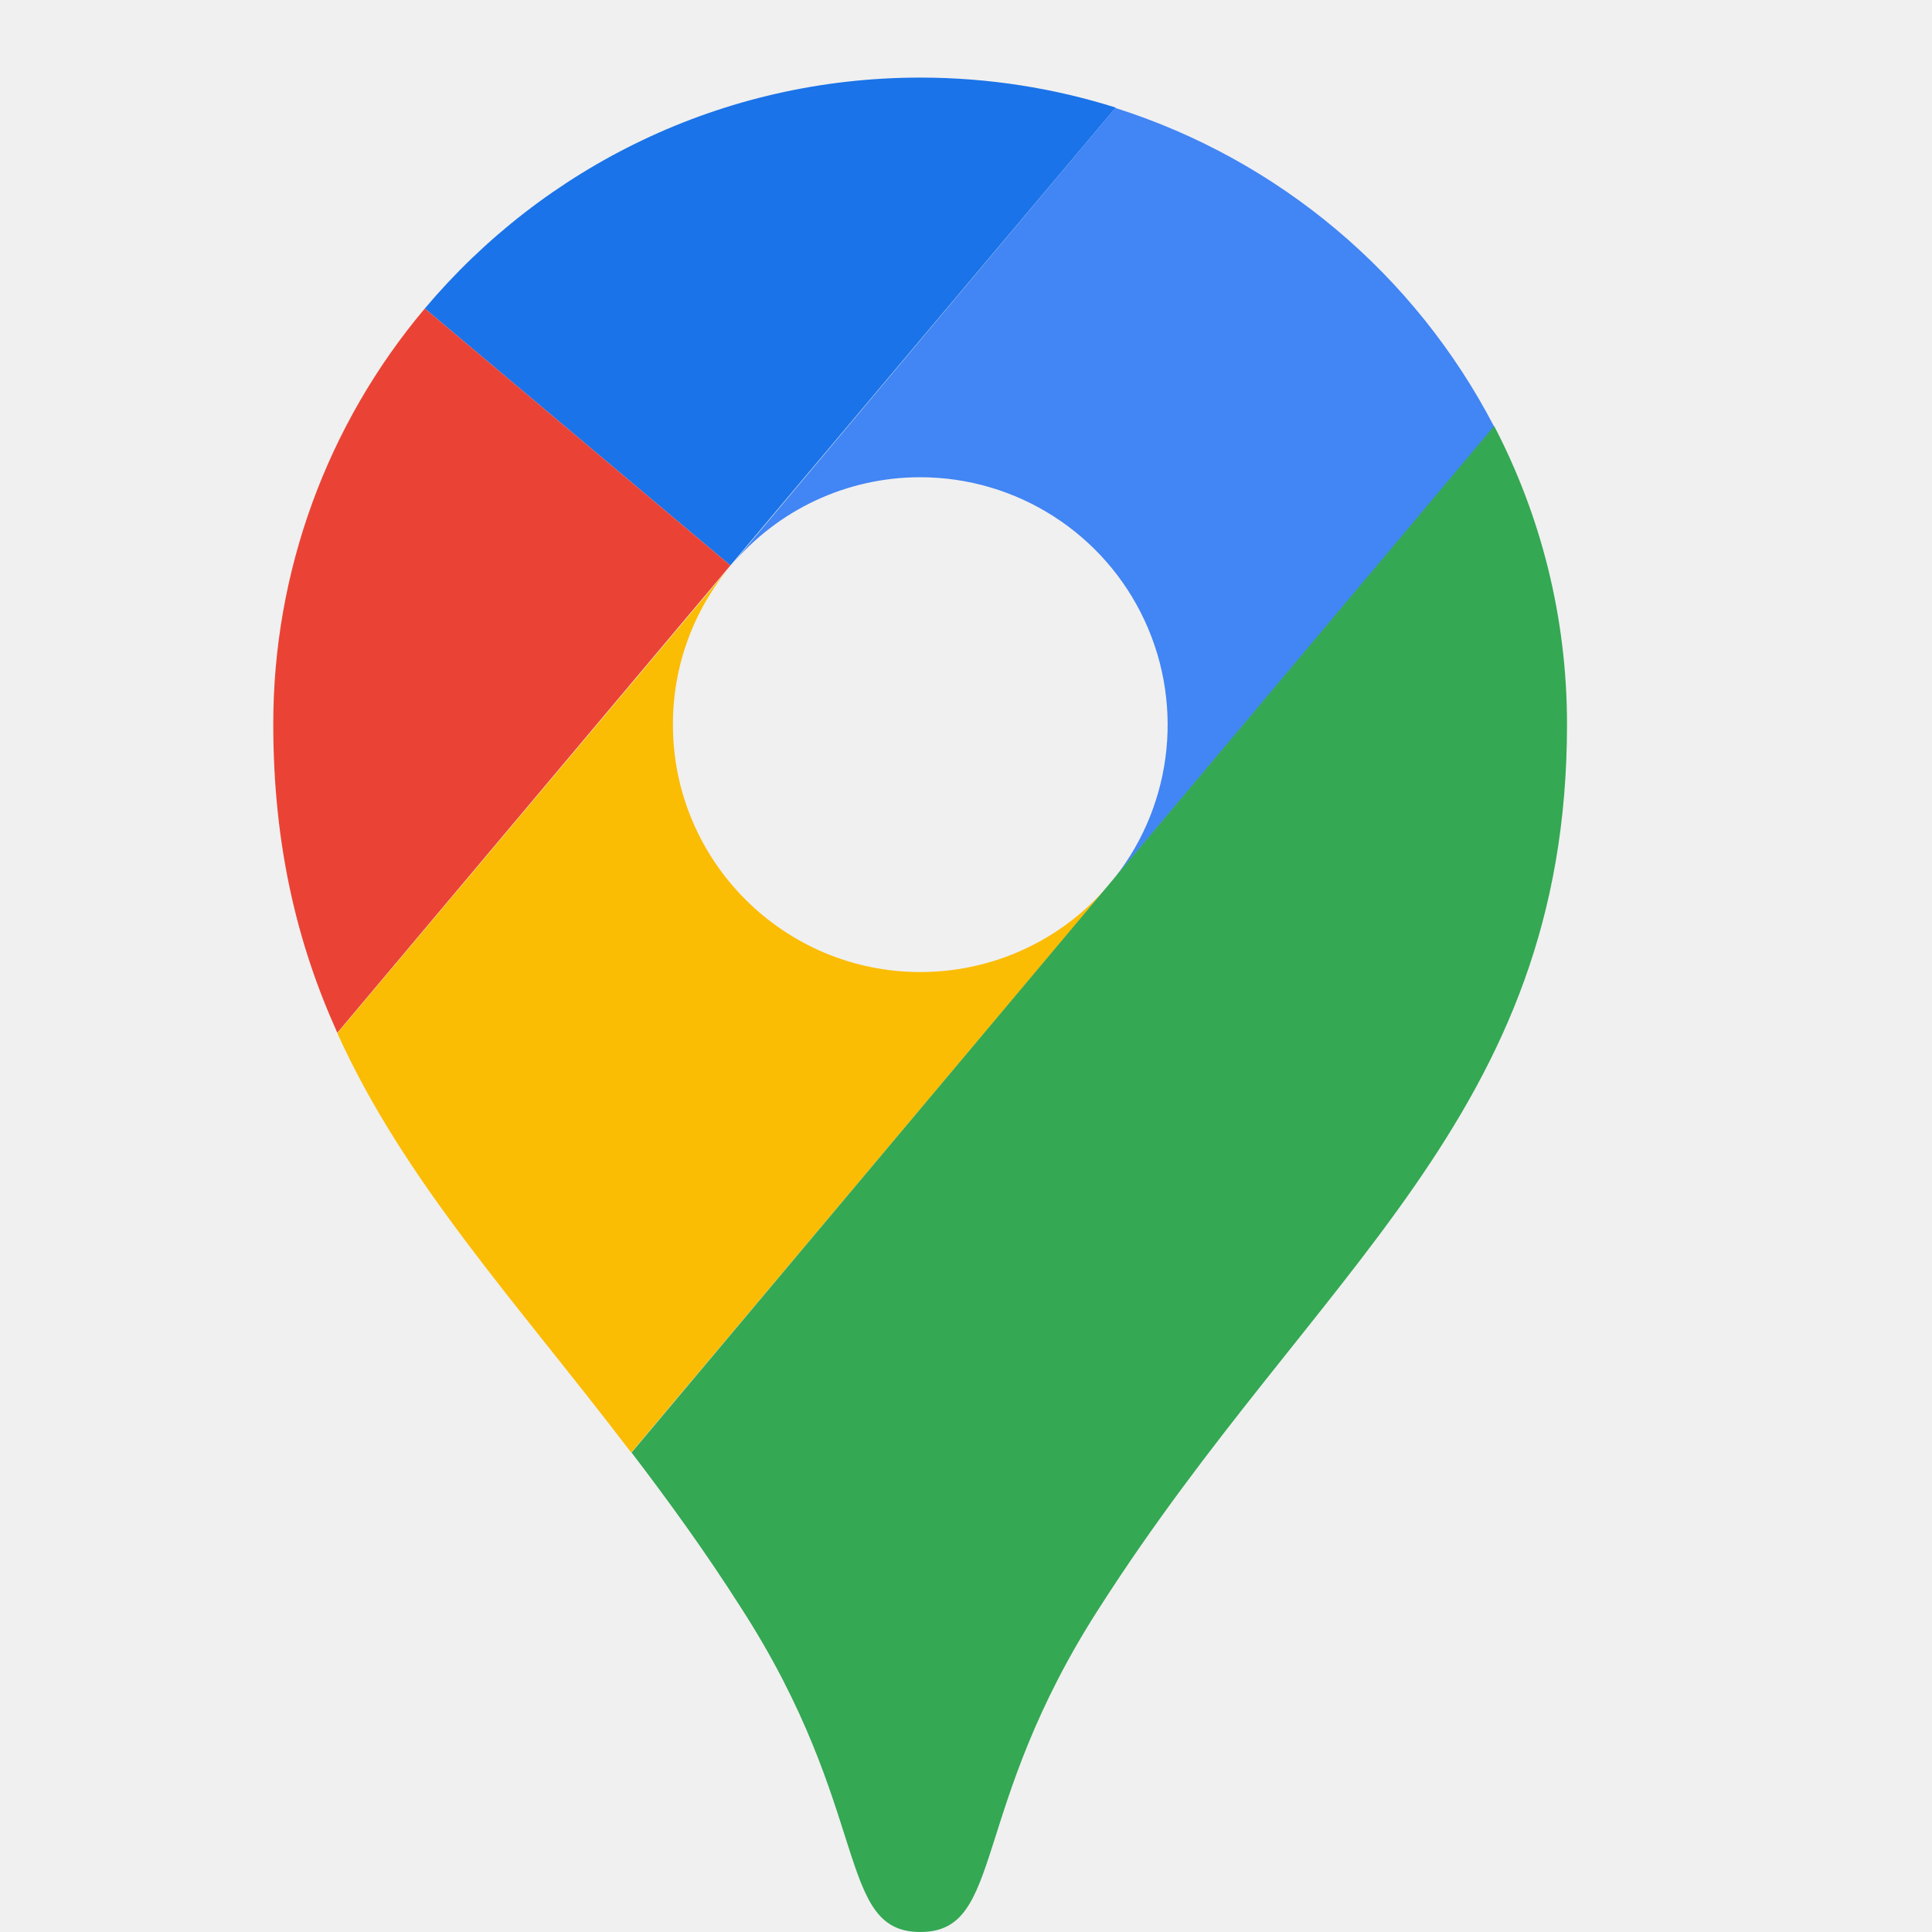
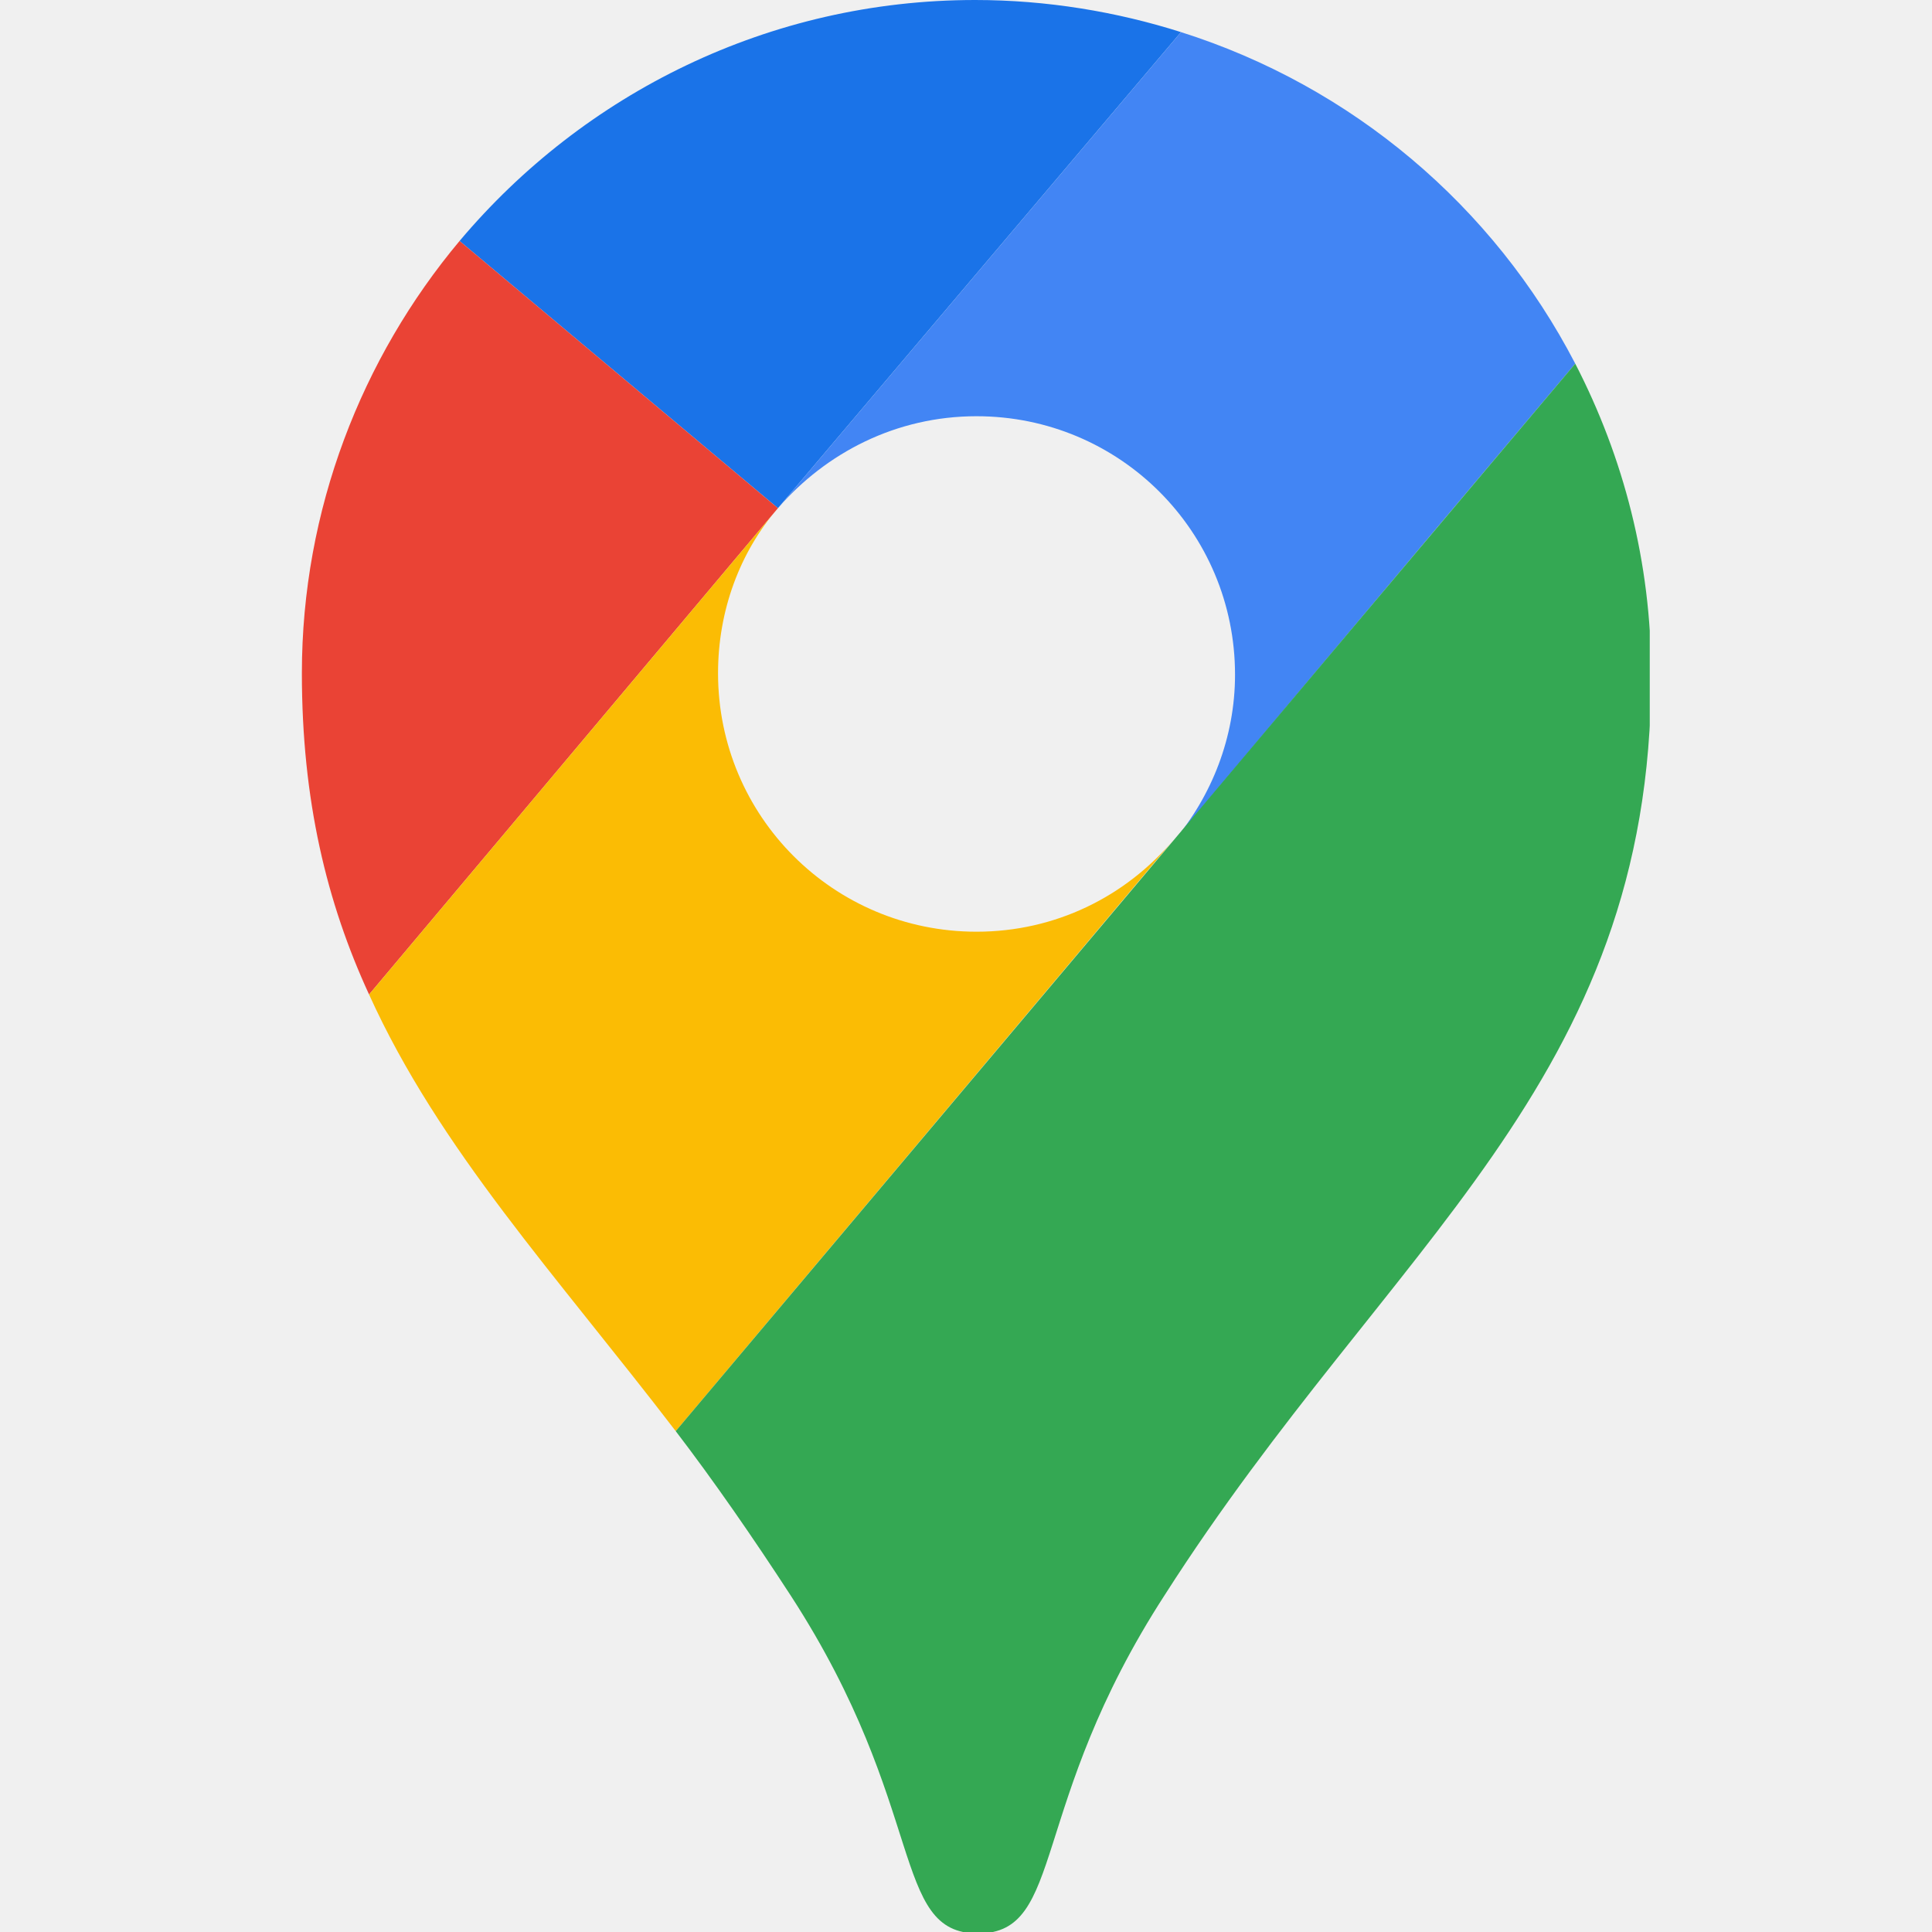
- <svg xmlns="http://www.w3.org/2000/svg" height="2500" viewBox="14.32 4.88 37.856 52.79" width="2500">
-   <path d="M37.34 7.82C35.66 7.29 33.86 7 32 7c-5.43 0-10.29 2.45-13.54 6.31l8.35 7.02z" fill="#1a73e8" />
-   <path d="M18.46 13.31a17.615 17.615 0 00-4.14 11.36c0 3.32.66 6.02 1.75 8.43l10.74-12.77z" fill="#ea4335" />
-   <path d="M32 17.92a6.764 6.764 0 015.16 11.13l10.52-12.51a17.684 17.684 0 00-10.35-8.71L26.82 20.34A6.74 6.74 0 0132 17.92" fill="#4285f4" />
-   <path d="M32 31.44c-3.73 0-6.76-3.03-6.76-6.76a6.7 6.7 0 011.58-4.34L16.07 33.11c1.84 4.07 4.89 7.34 8.03 11.46l13.06-15.52A6.752 6.752 0 0132 31.44" fill="#fbbc04" />
-   <path d="M36.9 48.8c5.9-9.22 12.77-13.41 12.77-24.13 0-2.94-.72-5.71-1.99-8.15L24.11 44.57c1 1.31 2.01 2.7 2.99 4.24 3.58 5.54 2.59 8.86 4.9 8.86s1.32-3.33 4.9-8.87" fill="#34a853" />
+ <svg xmlns="http://www.w3.org/2000/svg" width="32" height="32" viewBox="0 0 32 32" fill="none">
+   <g clip-path="url(#clip0_3186_204)">
+     <path d="M19.561 0.532C18.497 0.194 17.336 0 16.151 0C12.74 0 9.668 1.548 7.612 3.991L12.885 8.417L19.561 0.532Z" fill="#1A73E8" />
+     <path d="M7.612 3.991C5.992 5.926 5 8.441 5 11.15C5 13.255 5.411 14.948 6.113 16.472L12.885 8.417L7.612 3.991V3.991Z" fill="#EA4335" />
+     <path d="M16.174 6.894C18.545 6.894 20.456 8.804 20.456 11.175C20.456 12.215 20.069 13.182 19.44 13.932C19.44 13.932 22.802 9.917 26.091 6.023C24.737 3.411 22.391 1.427 19.561 0.532L12.885 8.417C13.683 7.498 14.844 6.894 16.174 6.894" fill="#4285F4" />
+     <path d="M16.174 15.432C13.804 15.432 11.893 13.521 11.893 11.15C11.893 10.11 12.256 9.143 12.885 8.417L6.113 16.472C7.274 19.035 9.209 21.116 11.192 23.704L19.44 13.908C18.642 14.851 17.481 15.432 16.174 15.432Z" fill="#FBBC04" />
+     <path d="M19.295 26.413C23.02 20.584 27.349 17.947 27.349 11.175C27.349 9.312 26.89 7.571 26.091 6.023L11.192 23.704C11.821 24.526 12.474 25.469 13.103 26.437C15.376 29.944 14.747 32.024 16.199 32.024C17.65 32.024 17.021 29.92 19.295 26.413" fill="#34A853" />
+   </g>
+   <defs>
+     <clipPath id="clip0_3186_204">
+       <rect width="22.325" height="32" fill="white" transform="translate(5)" />
+     </clipPath>
+   </defs>
</svg>
